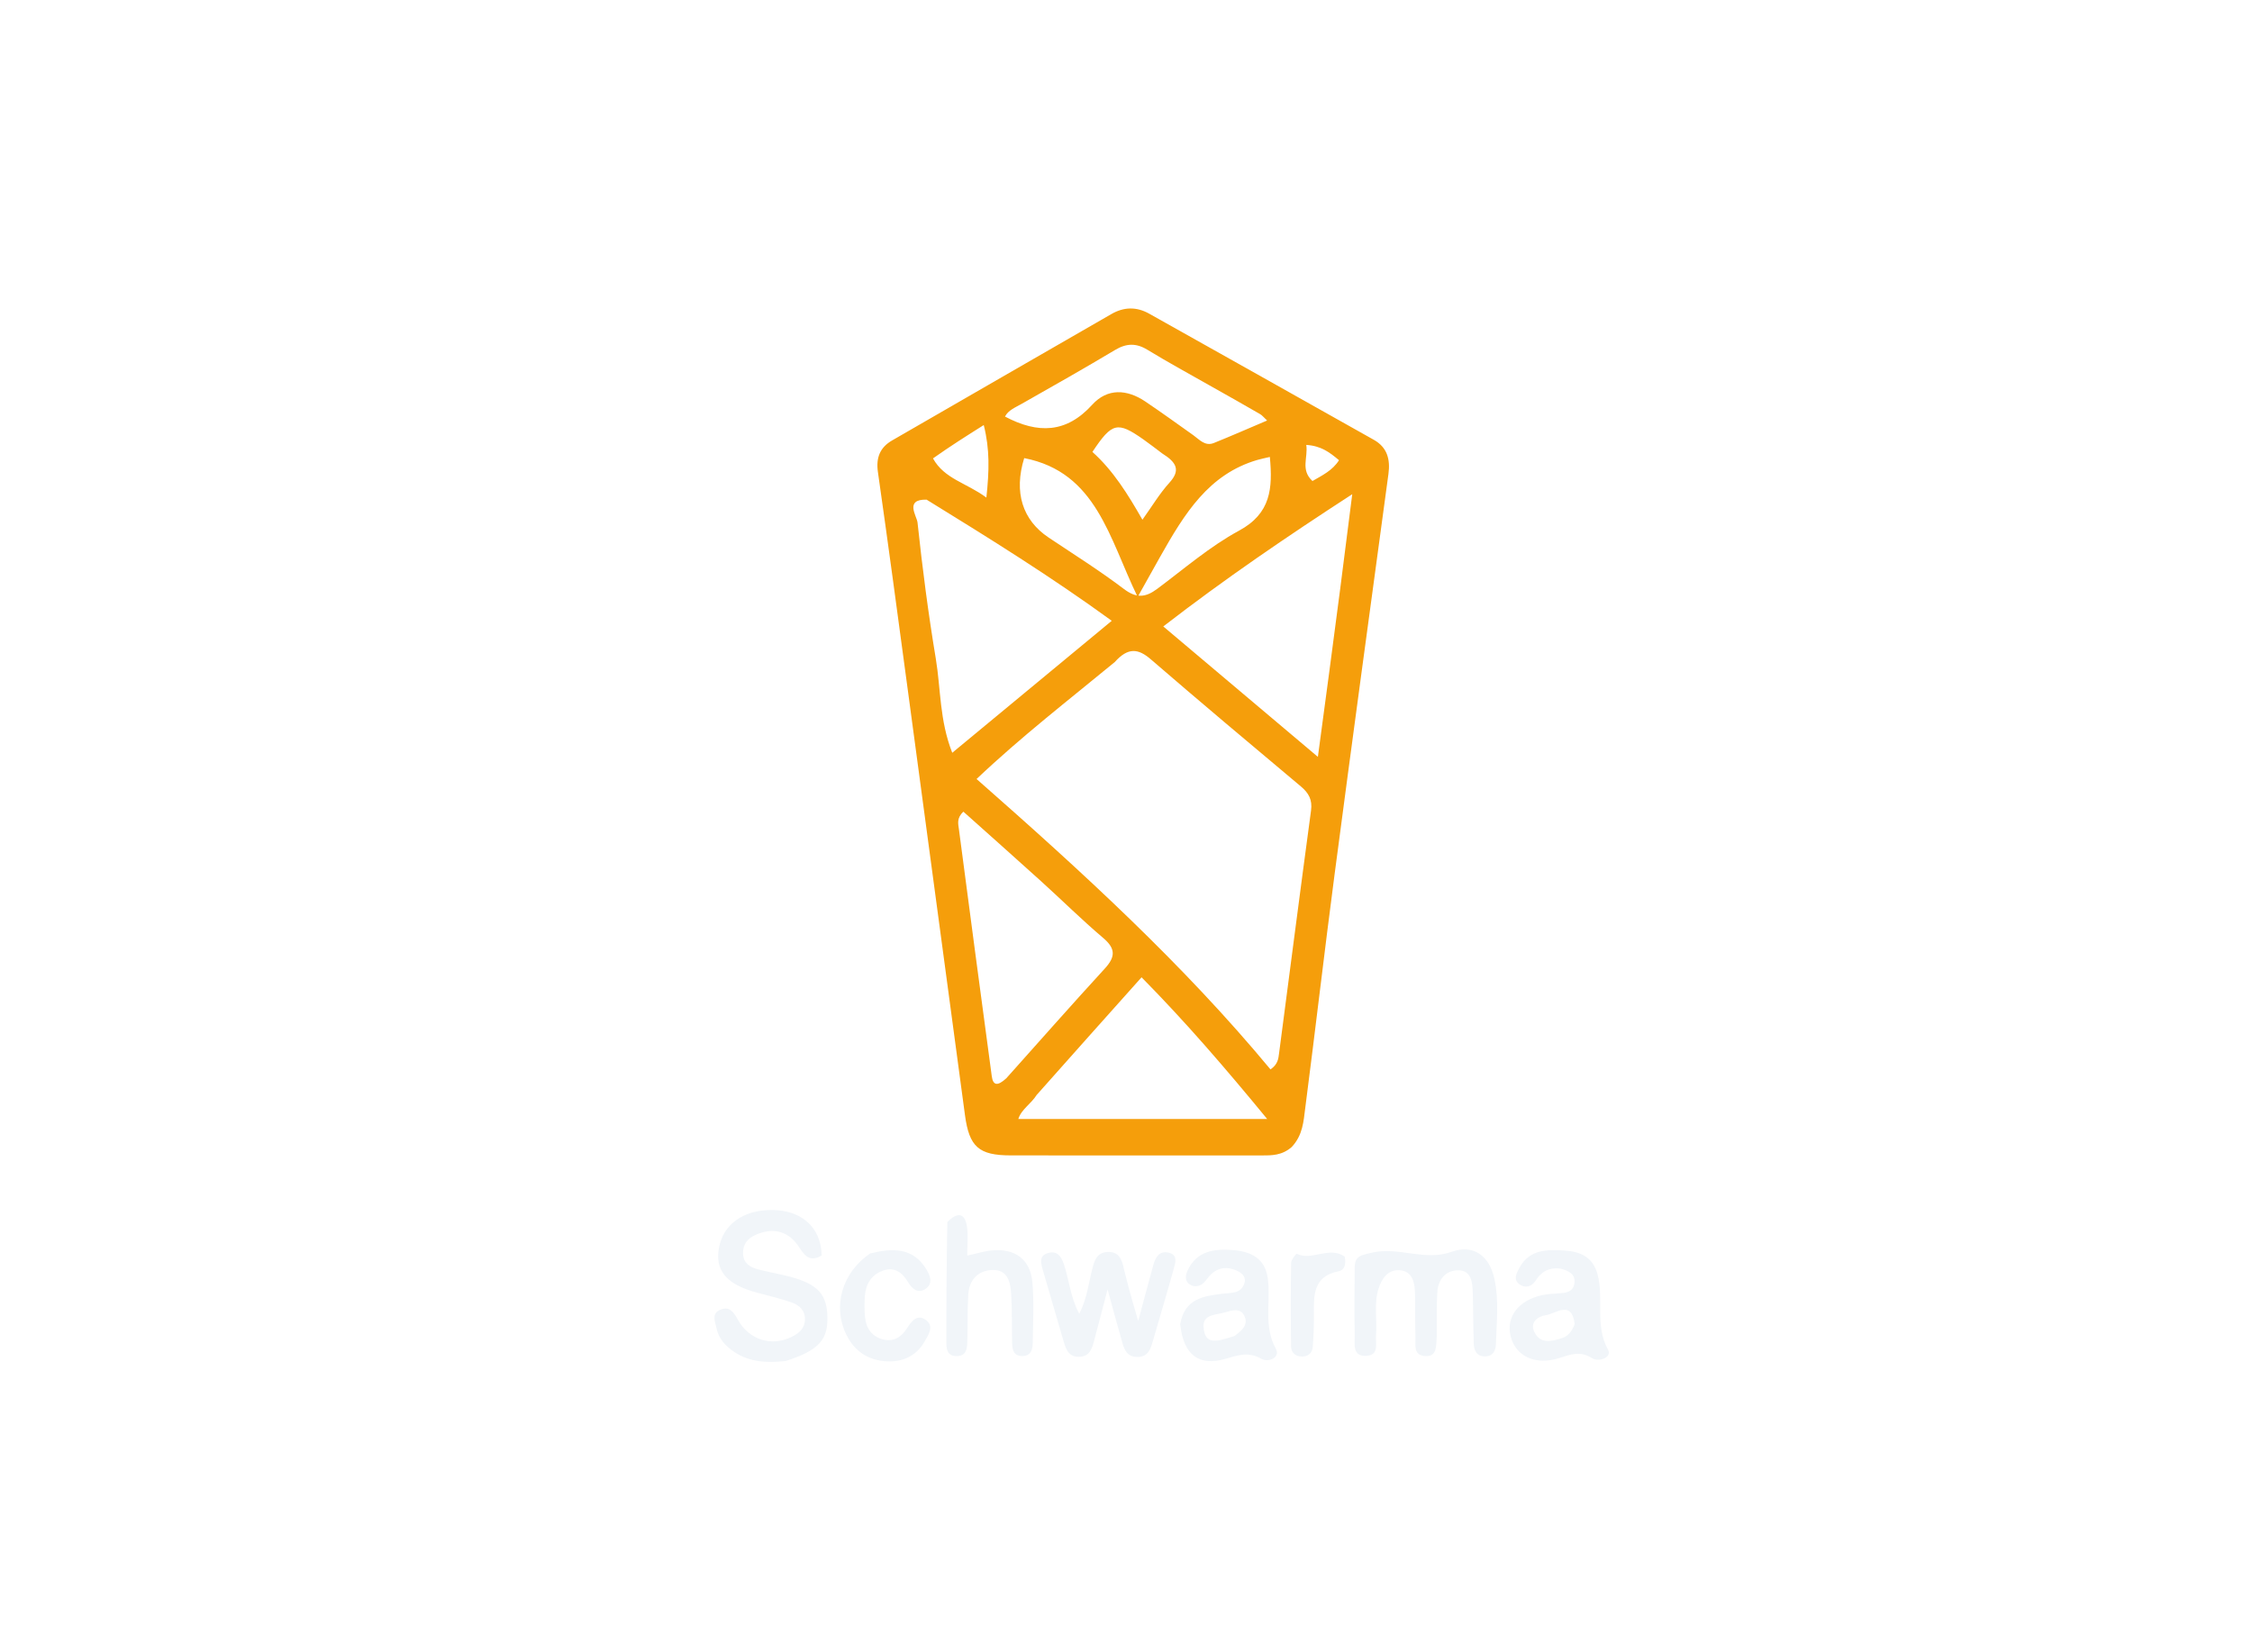
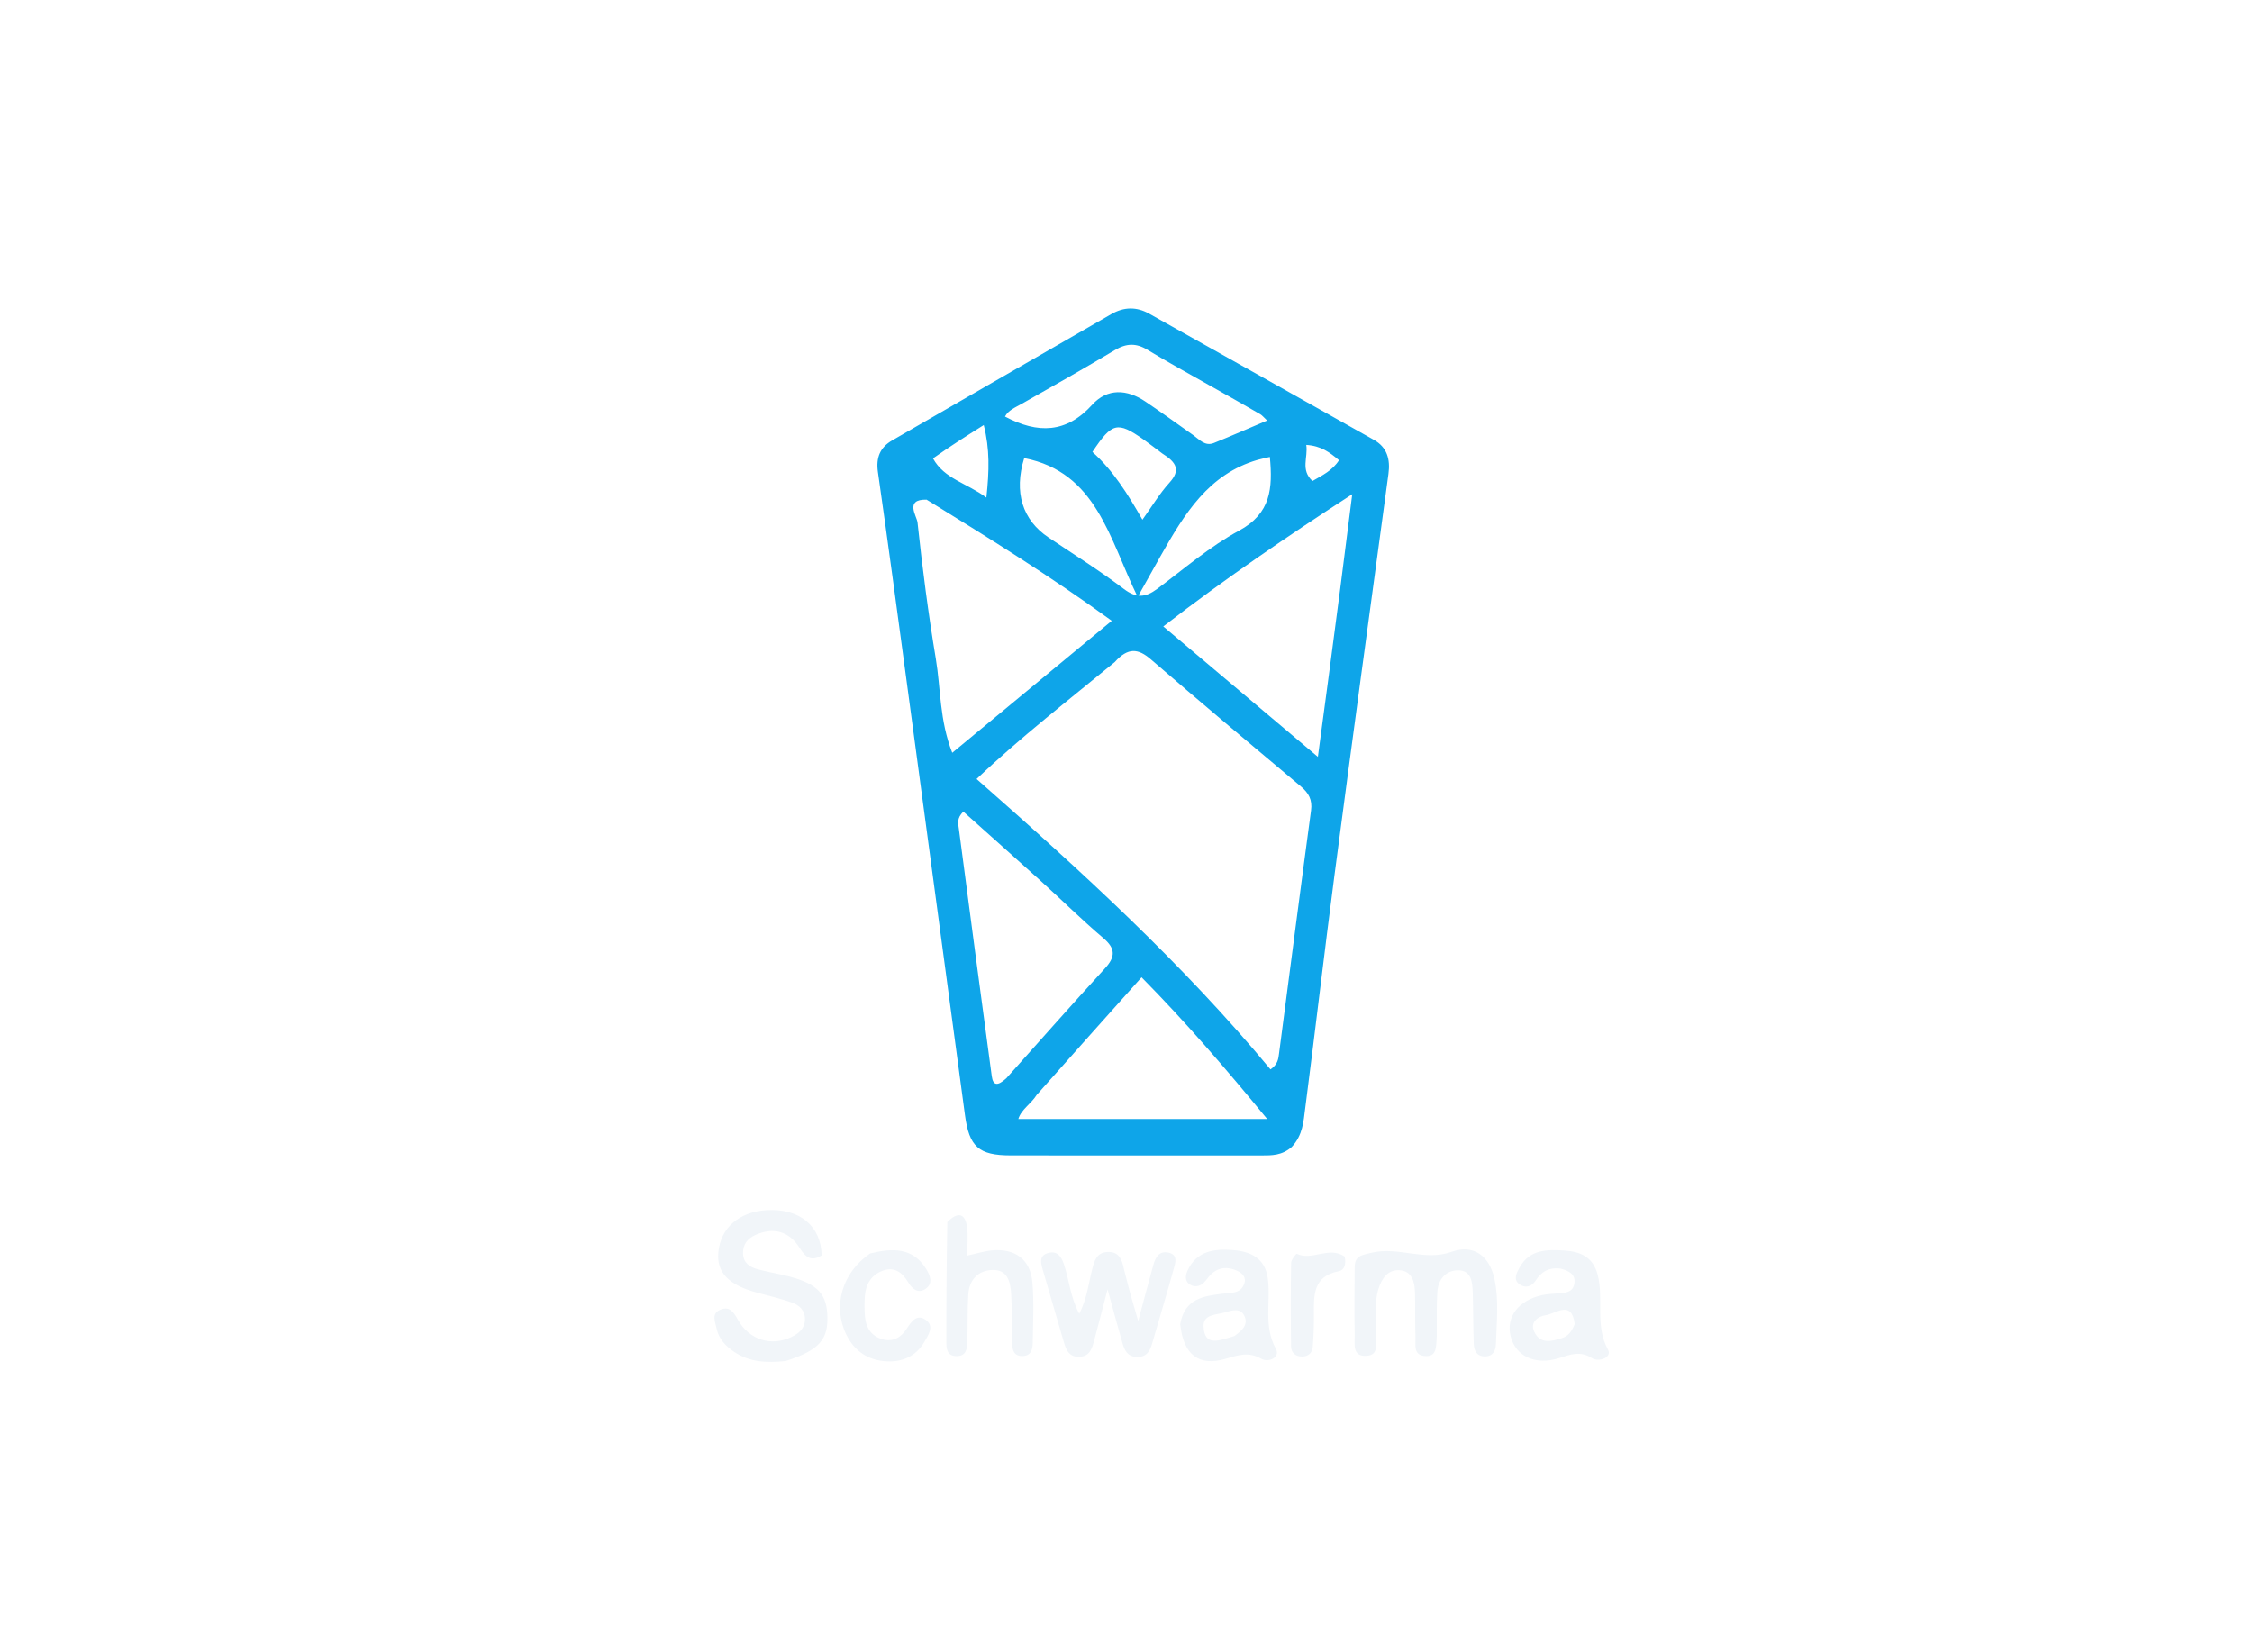
<svg xmlns="http://www.w3.org/2000/svg" version="1.1" id="Layer_1" x="0px" y="0px" width="100%" viewBox="0 0 480 352" enable-background="new 0 0 480 352" xml:space="preserve">
-   <path fill="#f59e0b" opacity="1" stroke="none" d=" M275.329,244.48   C273.228,246.317 271.056,246.287 268.874,246.286   C251.057,246.277 233.24,246.299 215.423,246.275   C208.611,246.266 206.588,244.454 205.677,237.686   C201.627,207.598 197.594,177.508 193.538,147.421   C191.434,131.809 189.351,116.194 187.12,100.6   C186.679,97.522 187.594,95.358 190.155,93.877   C205.718,84.879 221.304,75.921 236.88,66.945   C239.56,65.401 242.242,65.345 244.949,66.864   C260.912,75.824 276.883,84.769 292.833,93.752   C295.659,95.344 296.362,97.892 295.94,101.002   C292.081,129.451 288.207,157.898 284.459,186.362   C282.271,202.982 280.352,219.637 278.194,236.26   C277.837,239.005 277.704,241.944 275.329,244.48  M237.596,141.125   C227.797,149.198 217.733,156.967 208.148,166.046   C230.574,185.767 252.137,205.452 270.798,227.949   C272.393,226.844 272.474,225.66 272.623,224.529   C274.889,207.271 277.114,190.008 279.441,172.759   C279.749,170.469 278.942,169.032 277.262,167.623   C266.558,158.649 255.862,149.665 245.289,140.538   C242.636,138.247 240.468,137.914 237.596,141.125  M197.496,106.5   C192.73,106.392 195.416,109.982 195.564,111.373   C196.596,121.075 197.857,130.766 199.46,140.392   C200.53,146.824 200.236,153.526 202.966,160.458   C214.397,151 225.418,141.879 236.964,132.324   C223.959,122.869 211.02,114.834 197.496,106.5  M285.669,125.4   C286.483,119.009 287.297,112.618 288.223,105.342   C274.195,114.442 261.098,123.36 247.946,133.527   C258.988,142.842 269.413,151.637 280.898,161.325   C282.614,148.57 284.112,137.429 285.669,125.4  M214.488,229.839   C221.471,222.037 228.393,214.179 235.471,206.465   C237.761,203.969 237.835,202.212 235.138,199.926   C230.577,196.061 226.32,191.838 221.884,187.822   C216.387,182.846 210.839,177.928 205.344,173.012   C203.852,174.379 204.242,175.643 204.378,176.685   C206.67,194.255 209.031,211.816 211.386,229.378   C211.649,231.343 212.569,231.605 214.488,229.839  M220.956,233.395   C219.805,235.259 217.664,236.476 217.052,238.511   C234.545,238.511 251.729,238.511 270.088,238.511   C261.143,227.634 252.761,217.889 243.316,208.314   C235.77,216.755 228.578,224.8 220.956,233.395  M247.257,118.714   C245.903,121.134 244.549,123.553 242.485,127.243   C236.406,114.771 233.743,100.67 218.303,97.645   C216.043,104.935 217.939,110.859 223.499,114.573   C228.892,118.175 234.396,121.638 239.56,125.548   C242.22,127.563 244.17,127.364 246.624,125.537   C252.363,121.267 257.853,116.487 264.092,113.112   C270.895,109.433 271.286,104.085 270.66,97.398   C269.58,97.655 268.796,97.807 268.032,98.029   C257.643,101.053 252.493,109.428 247.257,118.714  M257.569,82.017   C253.235,79.546 248.842,77.172 244.59,74.569   C242.154,73.078 240.072,73.162 237.646,74.611   C231.081,78.535 224.424,82.304 217.77,86.075   C216.383,86.861 214.9,87.443 214.208,88.79   C221.248,92.523 227.302,92.329 232.793,86.277   C236.035,82.703 240.212,82.945 244.134,85.594   C247.576,87.917 250.948,90.345 254.332,92.753   C255.666,93.703 256.845,95.184 258.735,94.422   C262.456,92.922 266.13,91.308 270.076,89.633   C269.329,88.936 269.022,88.525 268.614,88.289   C265.16,86.291 261.688,84.325 257.569,82.017  M247.703,96.644   C246.375,95.651 245.072,94.623 243.716,93.671   C238.157,89.769 237.028,90.035 232.839,96.329   C237.273,100.3 240.397,105.344 243.5,110.778   C245.54,107.936 247.155,105.204 249.244,102.903   C251.638,100.266 250.861,98.603 247.703,96.644  M198.862,97.709   C201.272,102.086 206.009,102.923 210.24,106.058   C210.854,100.35 210.985,95.738 209.679,90.604   C205.912,92.979 202.562,95.09 198.862,97.709  M279.743,102.532   C281.806,101.334 284.012,100.3 285.401,98.095   C283.356,96.369 281.561,95.04 278.424,94.832   C278.834,97.563 277.143,100.123 279.743,102.532  z" />
+   <path fill="#0ea5e9" opacity="1" stroke="none" d=" M275.329,244.48   C273.228,246.317 271.056,246.287 268.874,246.286   C251.057,246.277 233.24,246.299 215.423,246.275   C208.611,246.266 206.588,244.454 205.677,237.686   C201.627,207.598 197.594,177.508 193.538,147.421   C191.434,131.809 189.351,116.194 187.12,100.6   C186.679,97.522 187.594,95.358 190.155,93.877   C205.718,84.879 221.304,75.921 236.88,66.945   C239.56,65.401 242.242,65.345 244.949,66.864   C260.912,75.824 276.883,84.769 292.833,93.752   C295.659,95.344 296.362,97.892 295.94,101.002   C292.081,129.451 288.207,157.898 284.459,186.362   C282.271,202.982 280.352,219.637 278.194,236.26   C277.837,239.005 277.704,241.944 275.329,244.48  M237.596,141.125   C227.797,149.198 217.733,156.967 208.148,166.046   C230.574,185.767 252.137,205.452 270.798,227.949   C272.393,226.844 272.474,225.66 272.623,224.529   C274.889,207.271 277.114,190.008 279.441,172.759   C279.749,170.469 278.942,169.032 277.262,167.623   C266.558,158.649 255.862,149.665 245.289,140.538   C242.636,138.247 240.468,137.914 237.596,141.125  M197.496,106.5   C192.73,106.392 195.416,109.982 195.564,111.373   C196.596,121.075 197.857,130.766 199.46,140.392   C200.53,146.824 200.236,153.526 202.966,160.458   C214.397,151 225.418,141.879 236.964,132.324   C223.959,122.869 211.02,114.834 197.496,106.5  M285.669,125.4   C286.483,119.009 287.297,112.618 288.223,105.342   C274.195,114.442 261.098,123.36 247.946,133.527   C258.988,142.842 269.413,151.637 280.898,161.325   C282.614,148.57 284.112,137.429 285.669,125.4  M214.488,229.839   C221.471,222.037 228.393,214.179 235.471,206.465   C237.761,203.969 237.835,202.212 235.138,199.926   C230.577,196.061 226.32,191.838 221.884,187.822   C216.387,182.846 210.839,177.928 205.344,173.012   C203.852,174.379 204.242,175.643 204.378,176.685   C206.67,194.255 209.031,211.816 211.386,229.378   C211.649,231.343 212.569,231.605 214.488,229.839  M220.956,233.395   C219.805,235.259 217.664,236.476 217.052,238.511   C234.545,238.511 251.729,238.511 270.088,238.511   C261.143,227.634 252.761,217.889 243.316,208.314   C235.77,216.755 228.578,224.8 220.956,233.395  M247.257,118.714   C245.903,121.134 244.549,123.553 242.485,127.243   C236.406,114.771 233.743,100.67 218.303,97.645   C216.043,104.935 217.939,110.859 223.499,114.573   C228.892,118.175 234.396,121.638 239.56,125.548   C242.22,127.563 244.17,127.364 246.624,125.537   C252.363,121.267 257.853,116.487 264.092,113.112   C270.895,109.433 271.286,104.085 270.66,97.398   C269.58,97.655 268.796,97.807 268.032,98.029   C257.643,101.053 252.493,109.428 247.257,118.714  M257.569,82.017   C253.235,79.546 248.842,77.172 244.59,74.569   C242.154,73.078 240.072,73.162 237.646,74.611   C231.081,78.535 224.424,82.304 217.77,86.075   C216.383,86.861 214.9,87.443 214.208,88.79   C221.248,92.523 227.302,92.329 232.793,86.277   C236.035,82.703 240.212,82.945 244.134,85.594   C247.576,87.917 250.948,90.345 254.332,92.753   C255.666,93.703 256.845,95.184 258.735,94.422   C262.456,92.922 266.13,91.308 270.076,89.633   C269.329,88.936 269.022,88.525 268.614,88.289   C265.16,86.291 261.688,84.325 257.569,82.017  M247.703,96.644   C246.375,95.651 245.072,94.623 243.716,93.671   C238.157,89.769 237.028,90.035 232.839,96.329   C237.273,100.3 240.397,105.344 243.5,110.778   C245.54,107.936 247.155,105.204 249.244,102.903   C251.638,100.266 250.861,98.603 247.703,96.644  M198.862,97.709   C201.272,102.086 206.009,102.923 210.24,106.058   C210.854,100.35 210.985,95.738 209.679,90.604   C205.912,92.979 202.562,95.09 198.862,97.709  M279.743,102.532   C281.806,101.334 284.012,100.3 285.401,98.095   C283.356,96.369 281.561,95.04 278.424,94.832   C278.834,97.563 277.143,100.123 279.743,102.532  z" />
  <path fill="#f1f5f9" opacity="1" stroke="none" d=" M167.479,290.101   C163.346,290.541 159.728,290.334 156.51,288.175   C154.674,286.943 153.176,285.365 152.722,283.118   C152.443,281.741 151.572,280.007 153.498,279.182   C155.477,278.335 156.365,279.656 157.276,281.3   C159.67,285.617 164.418,287.056 168.688,284.985   C170.257,284.224 171.524,283.205 171.569,281.273   C171.615,279.294 170.348,278.176 168.714,277.612   C166.367,276.802 163.938,276.222 161.533,275.584   C155.303,273.934 152.693,271.255 153.111,266.9   C153.61,261.709 157.521,258.303 163.396,257.943   C170.383,257.515 175.025,261.3 175.127,267.6   C172.93,268.929 171.741,268.069 170.433,265.992   C168.192,262.433 164.845,261.481 160.936,263.267   C159.315,264.008 158.31,265.294 158.374,267.188   C158.441,269.198 159.781,270.099 161.499,270.548   C163.264,271.01 165.058,271.357 166.839,271.759   C173.75,273.319 176.077,275.372 176.334,280.135   C176.624,285.5 174.687,287.772 167.479,290.101  z" />
  <path fill="#f1f5f9" opacity="1" stroke="none" d=" M306.242,284.805   C306.074,287.059 306.321,289.345 303.555,289.026   C301.182,288.752 301.758,286.564 301.698,285.026   C301.576,281.872 301.695,278.708 301.597,275.552   C301.527,273.29 301.027,270.936 298.296,270.752   C295.781,270.583 294.473,272.6 293.805,274.75   C292.799,277.983 293.563,281.361 293.287,284.66   C293.148,286.323 294.003,288.829 291.287,288.998   C288.158,289.192 288.788,286.477 288.75,284.644   C288.652,279.824 288.701,275.001 288.743,270.18   C288.765,267.72 290.008,267.568 292.408,267.01   C298.156,265.676 303.661,268.897 309.411,266.825   C314.078,265.144 317.457,267.704 318.521,272.563   C319.532,277.177 318.984,281.835 318.843,286.477   C318.799,287.916 318.2,289.124 316.498,289.123   C314.806,289.123 314.176,287.914 314.124,286.485   C313.991,282.832 314.023,279.174 313.908,275.52   C313.838,273.301 313.619,270.744 310.735,270.766   C308.122,270.786 306.536,272.753 306.36,275.366   C306.16,278.347 306.27,281.348 306.242,284.805  z" />
  <path fill="#f1f5f9" opacity="1" stroke="none" d=" M239.567,270.548   C240.054,272.385 240.394,273.839 240.79,275.278   C241.316,277.192 241.886,279.093 242.605,281.583   C243.775,277.225 244.773,273.389 245.845,269.573   C246.269,268.062 247.028,266.628 248.915,266.972   C251.203,267.389 250.518,269.205 250.147,270.551   C248.692,275.83 247.097,281.07 245.582,286.333   C245.081,288.074 244.322,289.356 242.183,289.231   C240.273,289.12 239.684,287.787 239.258,286.325   C238.293,283.009 237.407,279.67 236.073,274.834   C234.886,279.369 234.091,282.478 233.255,285.575   C232.773,287.357 232.335,289.224 229.891,289.207   C227.738,289.192 227.196,287.575 226.716,285.951   C225.212,280.856 223.729,275.755 222.254,270.651   C221.825,269.164 221.407,267.564 223.521,267.05   C225.397,266.593 226.22,267.885 226.741,269.407   C227.899,272.785 228.108,276.467 230.038,280.035   C231.722,276.732 232.037,273.44 232.857,270.3   C233.283,268.665 233.782,267.049 235.9,266.878   C238.285,266.686 239.112,268.149 239.567,270.548  z" />
  <path fill="#f1f5f9" opacity="1" stroke="none" d=" M332.654,270.416   C330.032,270.086 328.49,271.134 327.311,272.96   C326.447,274.299 325.087,274.626 323.873,273.761   C322.448,272.746 323.263,271.312 323.884,270.18   C326.025,266.281 329.757,266.321 333.469,266.555   C336.848,266.768 339.533,267.941 340.52,271.668   C341.905,276.899 339.872,282.503 342.745,287.701   C343.643,289.327 340.795,290.435 339.313,289.484   C336.81,287.879 334.71,288.718 332.342,289.475   C327.28,291.093 323.045,289.117 321.978,284.813   C320.962,280.713 323.643,277.172 328.672,276.07   C329.799,275.823 330.973,275.769 332.13,275.687   C333.666,275.578 335.28,275.488 335.572,273.567   C335.852,271.722 334.578,270.915 332.654,270.416  M335.638,282.235   C335.002,276.997 331.679,280.004 329.42,280.347   C327.703,280.608 326.118,281.873 326.989,283.808   C328.224,286.554 330.712,285.952 332.969,285.203   C334.086,284.833 334.937,284.033 335.638,282.235  z" />
  <path fill="#f1f5f9" opacity="1" stroke="none" d=" M251.554,282.264   C252.484,276.759 256.57,276.267 260.592,275.755   C262.385,275.526 264.41,275.815 265.208,273.631   C265.704,272.273 264.779,271.371 263.687,270.871   C261.738,269.978 259.803,270.05 258.149,271.599   C257.549,272.162 257.119,272.906 256.518,273.467   C255.72,274.211 254.674,274.392 253.749,273.876   C252.467,273.16 252.637,271.88 253.132,270.809   C255.081,266.594 258.847,266.143 262.814,266.457   C266.579,266.754 269.627,268.196 270.218,272.45   C270.911,277.433 269.225,282.582 271.95,287.515   C272.936,289.301 270.419,290.54 268.794,289.602   C266.102,288.048 263.807,288.881 261.233,289.631   C255.541,291.288 252.251,288.835 251.554,282.264  M263.097,284.787   C264.608,283.667 266.271,282.395 265.148,280.327   C264.284,278.735 262.462,279.327 261.066,279.745   C259.261,280.285 256.409,280.111 256.527,282.746   C256.723,287.127 259.879,285.733 263.097,284.787  z" />
  <path fill="#f1f5f9" opacity="1" stroke="none" d=" M201.919,260.48   C204.235,258.145 205.72,258.716 206.109,261.471   C206.381,263.403 206.161,265.404 206.161,267.635   C208.247,267.181 209.809,266.674 211.405,266.525   C216.362,266.063 219.623,268.45 220.048,273.344   C220.42,277.636 220.178,281.985 220.12,286.308   C220.101,287.684 219.728,289.02 217.923,289.044   C216.093,289.069 215.768,287.751 215.73,286.355   C215.634,282.863 215.735,279.362 215.528,275.878   C215.376,273.312 214.806,270.551 211.443,270.701   C208.417,270.836 206.577,272.844 206.384,275.901   C206.175,279.217 206.289,282.552 206.181,285.877   C206.133,287.381 206.041,289.052 203.911,289.057   C201.74,289.062 201.709,287.351 201.707,285.869   C201.7,277.552 201.758,269.235 201.919,260.48  z" />
  <path fill="#f1f5f9" opacity="1" stroke="none" d=" M185.466,267.17   C190.287,265.994 194.504,265.912 197.34,270.384   C198.265,271.841 199.003,273.622 197.186,274.784   C195.672,275.752 194.445,274.785 193.543,273.285   C192.35,271.299 190.681,269.926 188.167,270.846   C185.716,271.742 184.546,273.708 184.344,276.218   C184.225,277.706 184.24,279.221 184.369,280.708   C184.574,283.075 185.785,284.834 188.123,285.48   C190.331,286.091 192.052,285.09 193.234,283.25   C194.293,281.603 195.532,279.881 197.51,281.491   C199.118,282.798 197.849,284.6 197.034,286.005   C195.272,289.041 192.444,290.327 189.053,290.174   C185.072,289.994 182.095,288.023 180.352,284.412   C177.45,278.402 179.469,271.272 185.466,267.17  z" />
  <path fill="#f1f5f9" opacity="1" stroke="none" d=" M286.609,267.841   C286.955,269.445 286.585,270.73 285.326,270.972   C279.919,272.011 280.007,276.023 280.05,280.139   C280.075,282.451 279.991,284.771 279.807,287.075   C279.704,288.363 278.875,289.168 277.483,289.15   C276.096,289.131 275.202,288.29 275.183,287.029   C275.095,281.078 275.098,275.123 275.194,269.172   C275.205,268.494 276.297,267.203 276.387,267.246   C279.728,268.836 283.195,265.538 286.609,267.841  z" />
</svg>
